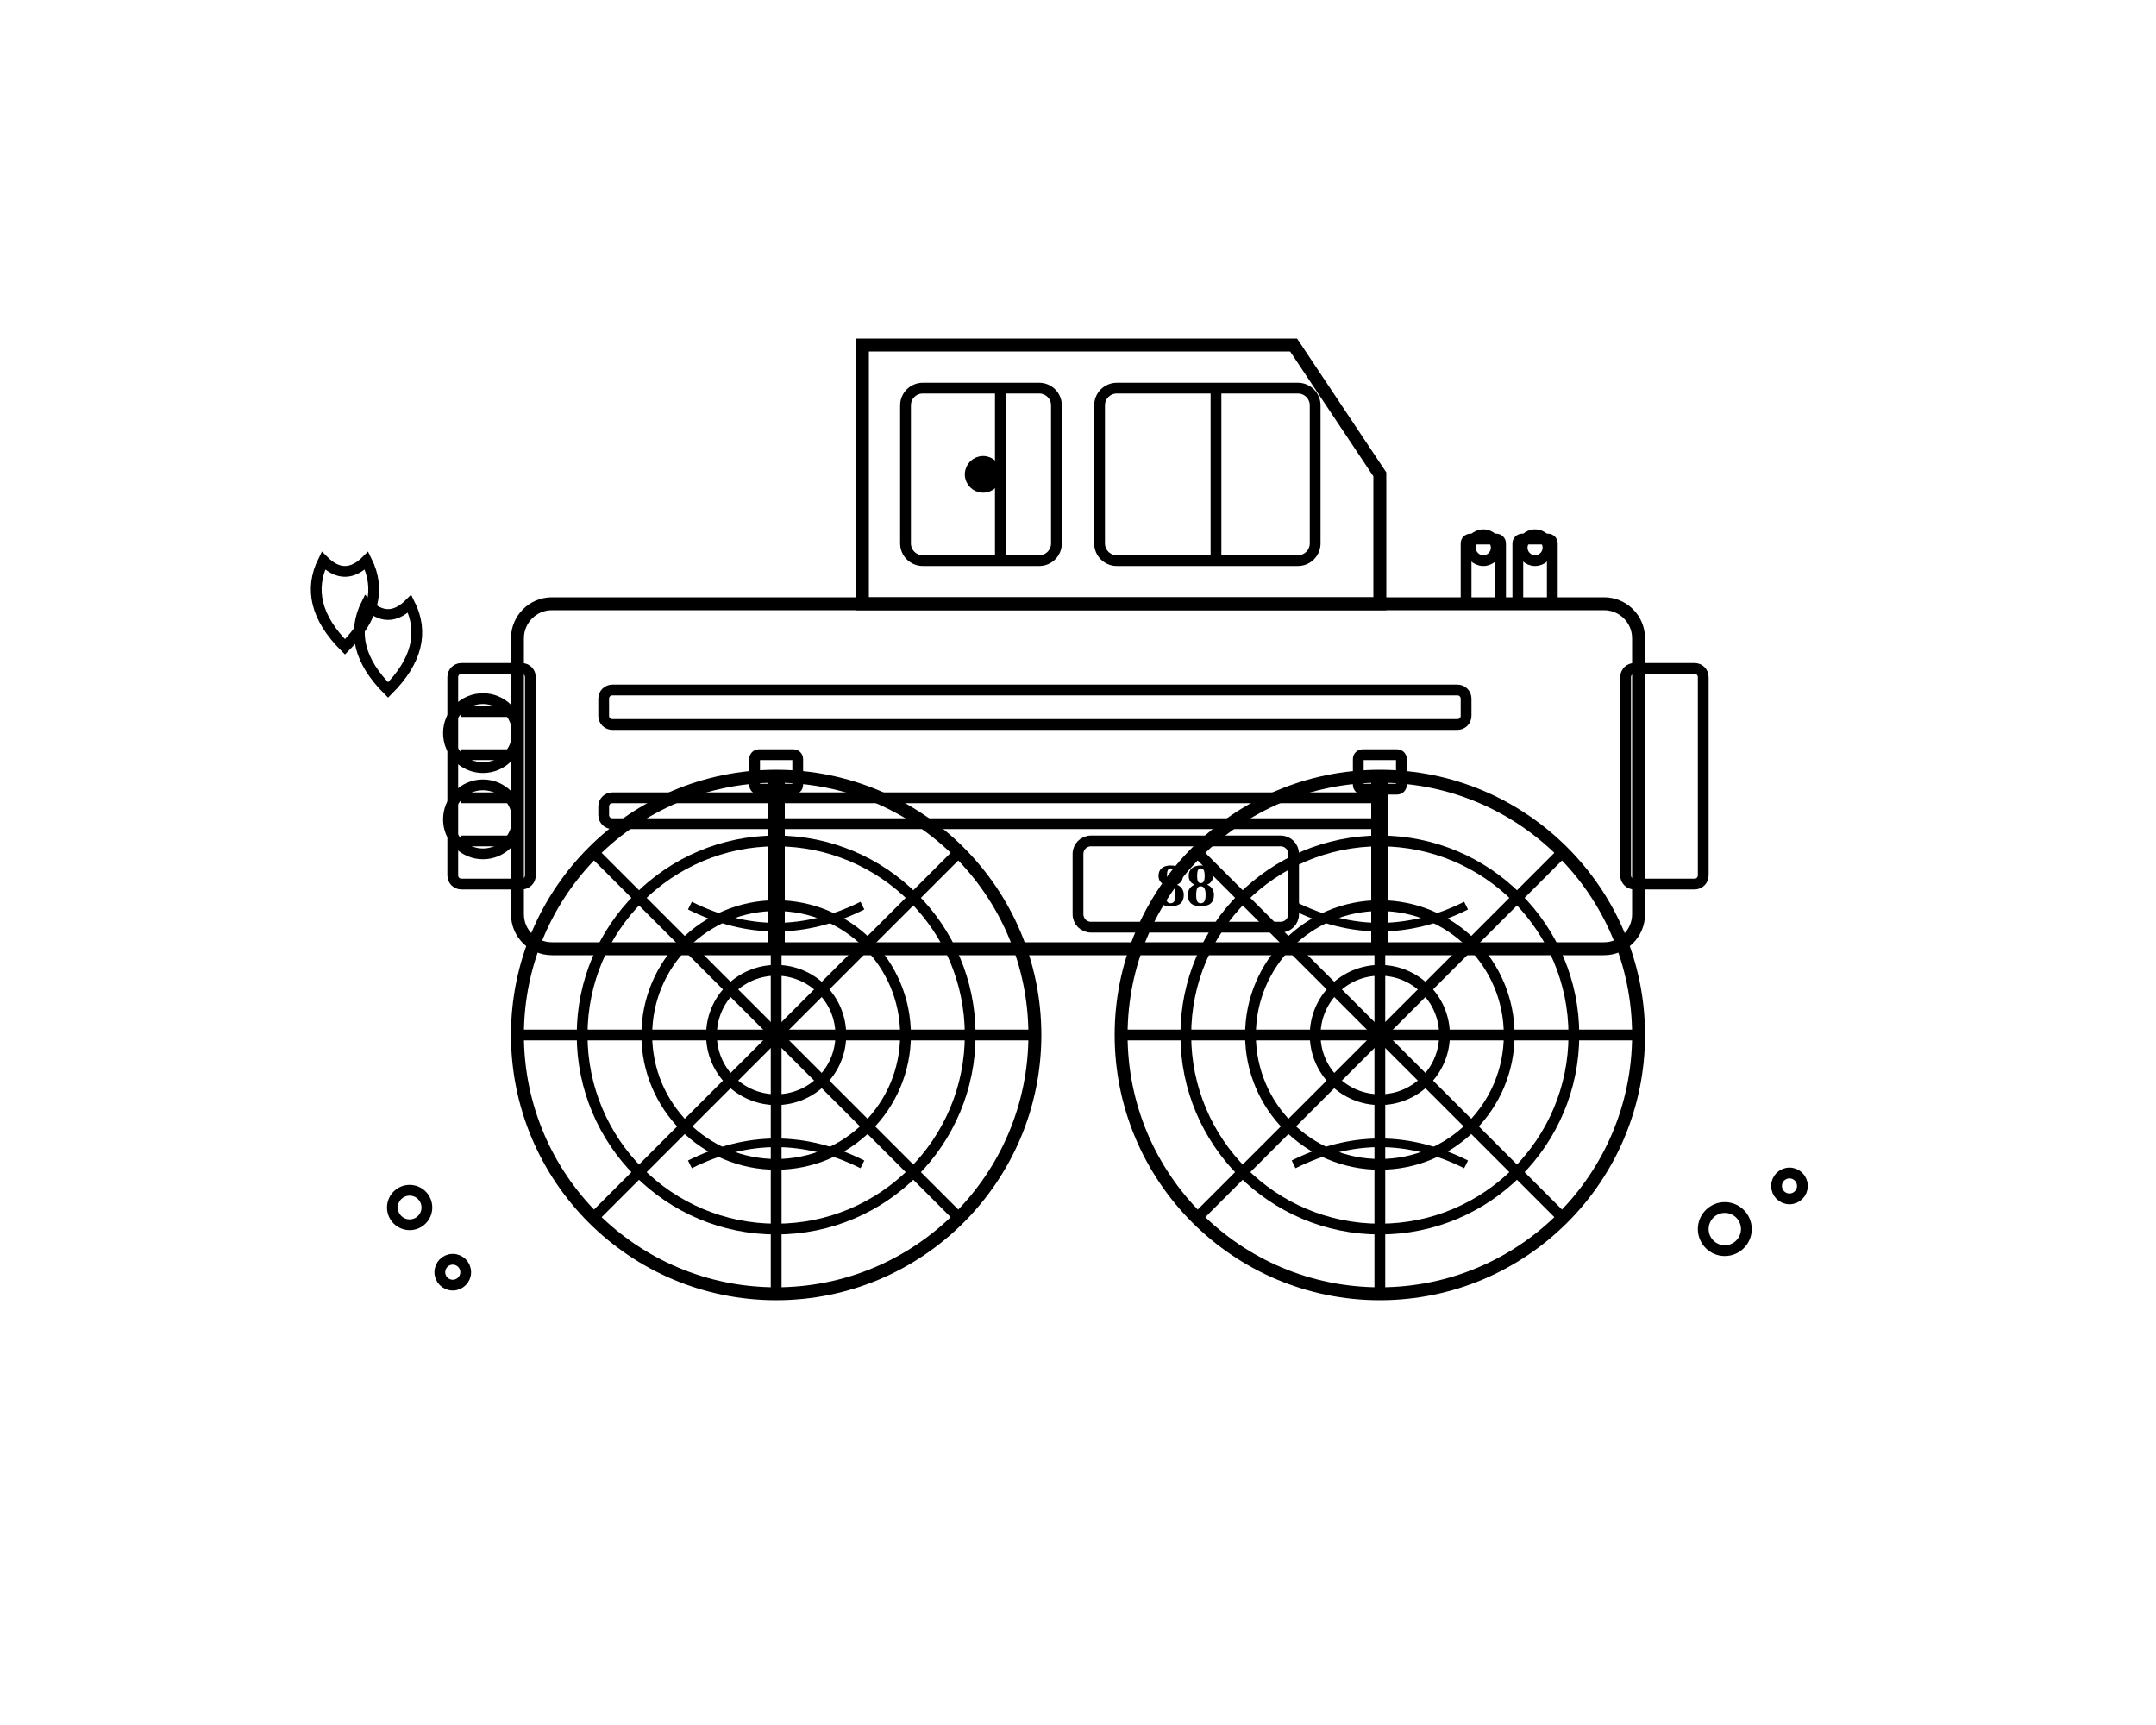
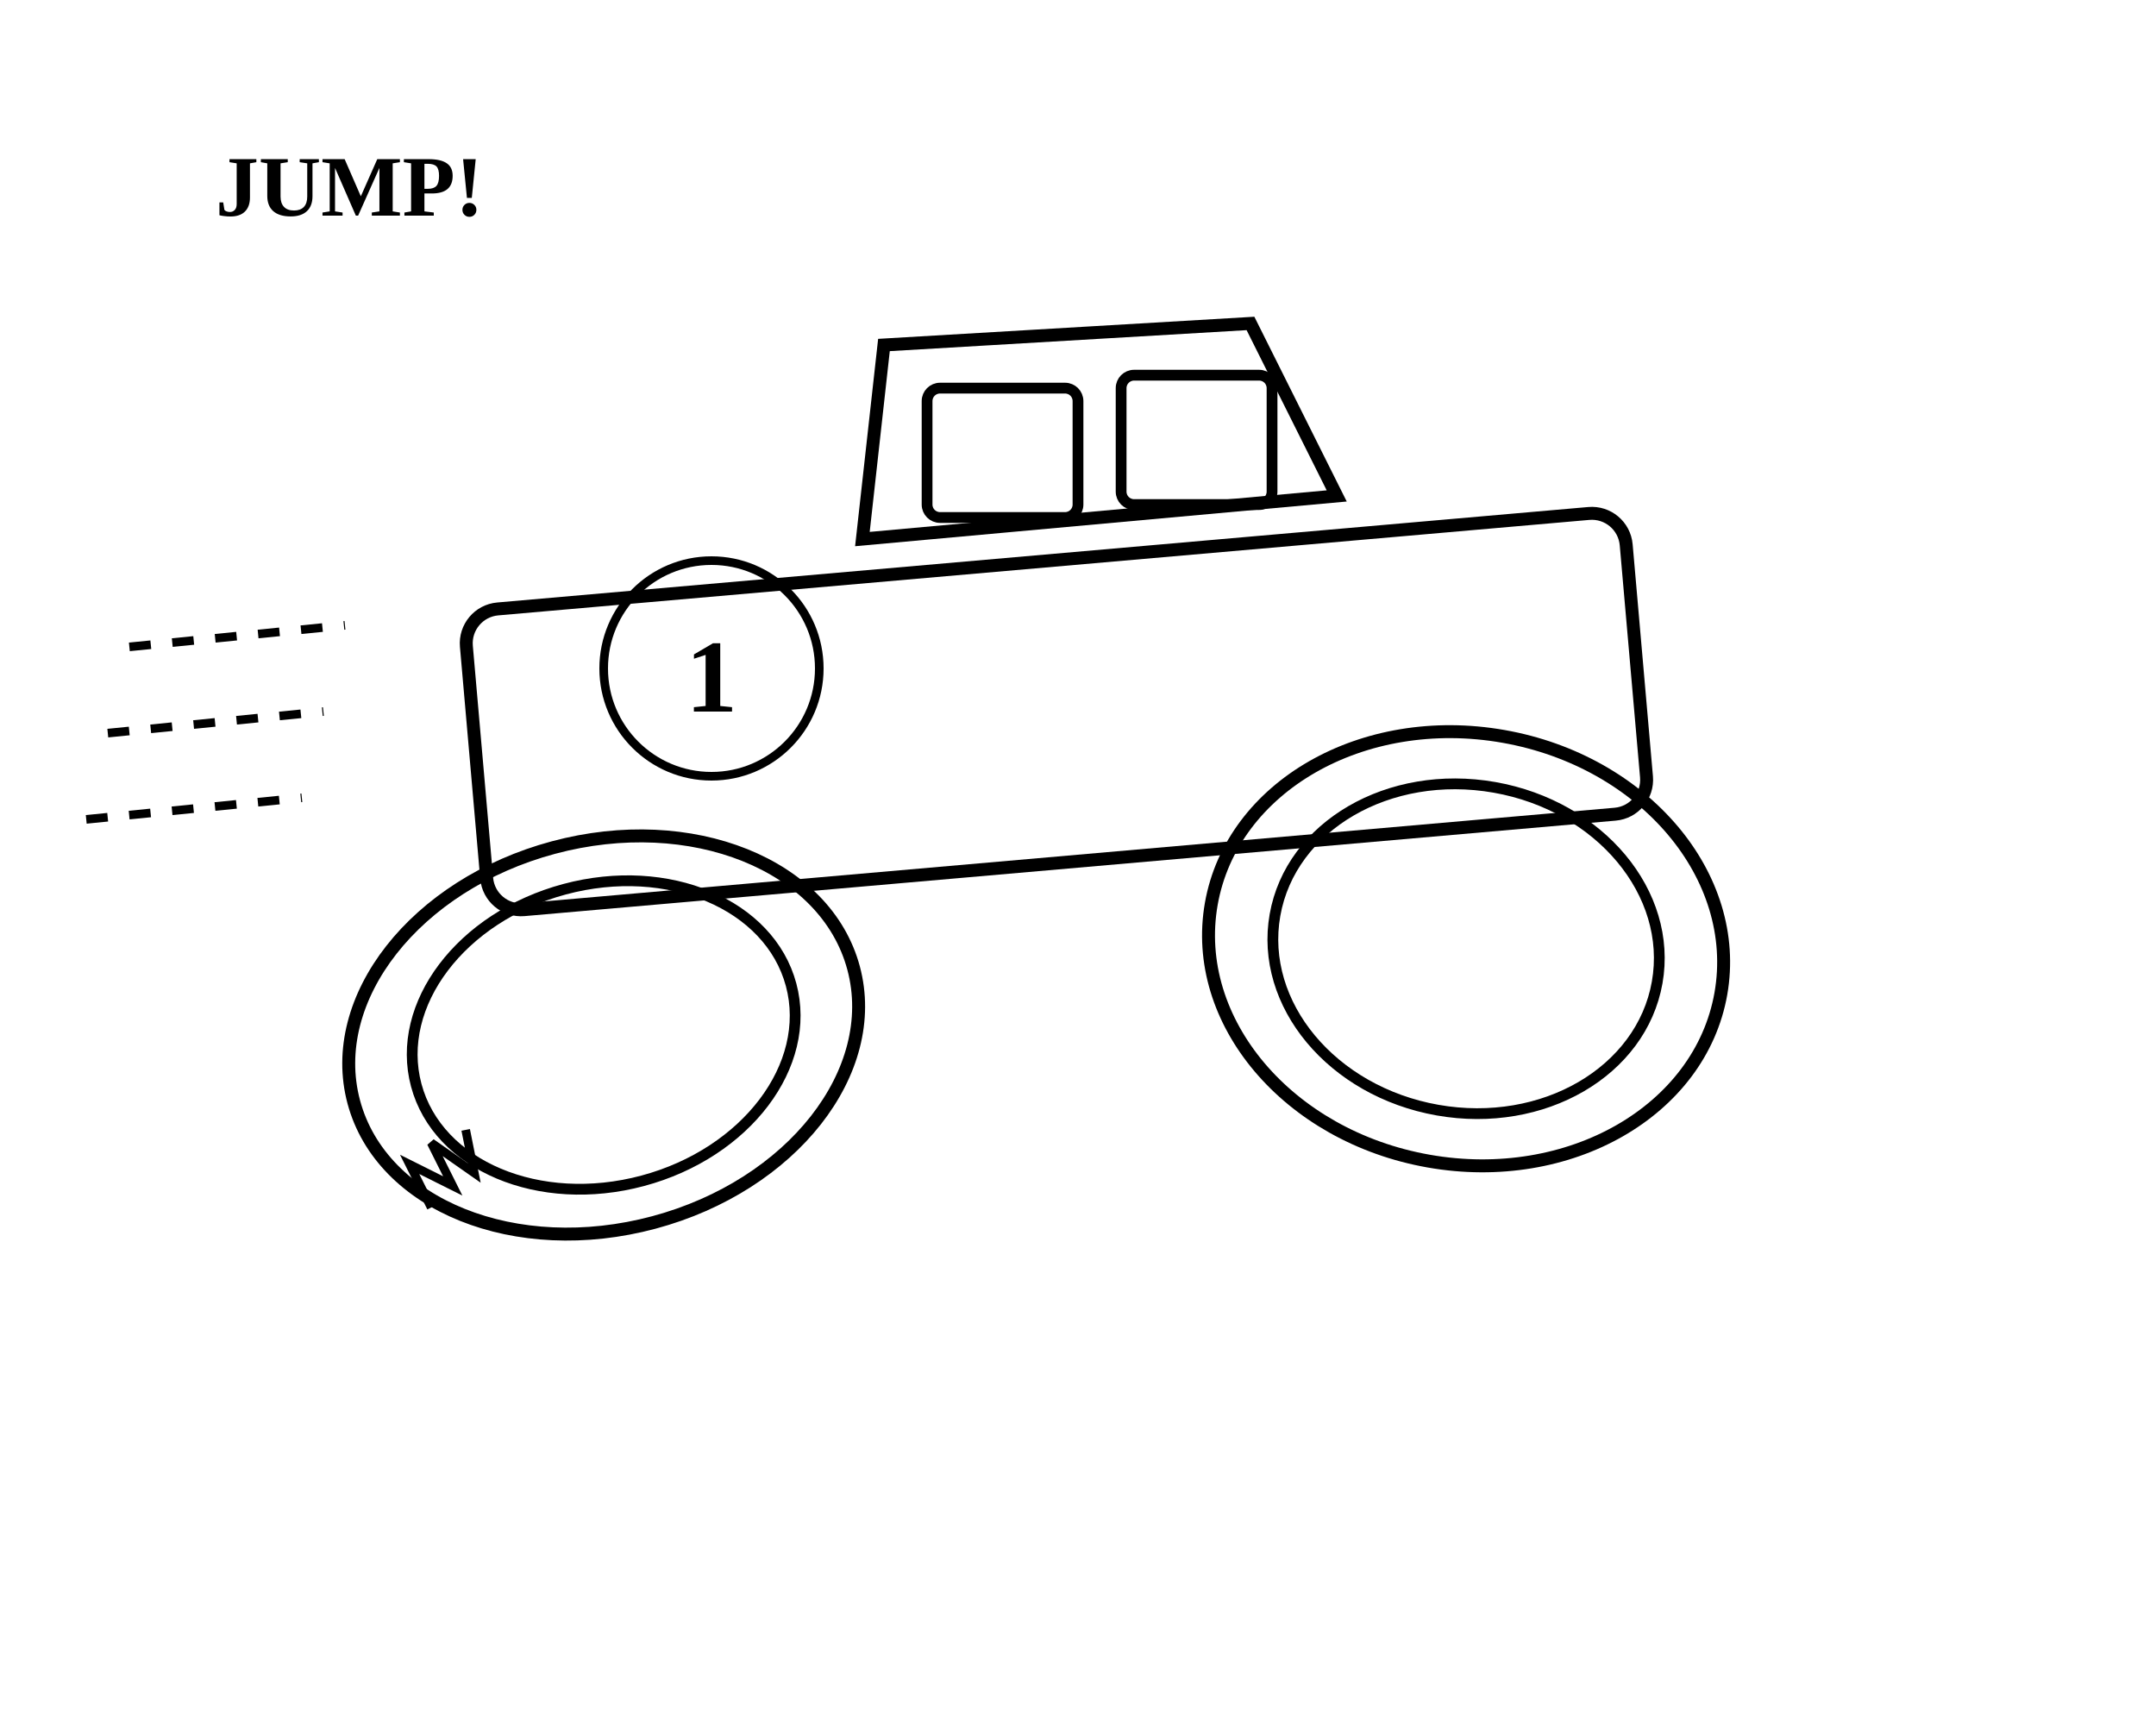
<svg xmlns="http://www.w3.org/2000/svg" viewBox="0 0 500 400" fill="none" stroke="black" stroke-width="2.5">
-   <path d="M 80 150 Q 70 140, 75 130 Q 80 135, 85 130 Q 90 140, 80 150 Z" fill="none" />
-   <path d="M 90 160 Q 80 150, 85 140 Q 90 145, 95 140 Q 100 150, 90 160 Z" fill="none" />
-   <rect x="120" y="140" width="260" height="80" rx="8" stroke-width="3" />
-   <polygon points="200,140 200,80 300,80 320,110 320,140" stroke-width="3" />
-   <rect x="210" y="90" width="35" height="40" rx="4" />
-   <rect x="255" y="90" width="50" height="40" rx="4" />
-   <line x1="232" y1="90" x2="232" y2="130" />
-   <line x1="282" y1="90" x2="282" y2="130" />
-   <circle cx="228" cy="110" r="3" fill="black" />
-   <rect x="105" y="155" width="18" height="50" rx="2" />
-   <line x1="107" y1="165" x2="121" y2="165" />
-   <line x1="107" y1="175" x2="121" y2="175" />
-   <line x1="107" y1="185" x2="121" y2="185" />
-   <line x1="107" y1="195" x2="121" y2="195" />
-   <rect x="377" y="155" width="18" height="50" rx="2" />
-   <rect x="340" y="125" width="8" height="15" rx="1" />
-   <rect x="352" y="125" width="8" height="15" rx="1" />
-   <circle cx="344" cy="127" r="3" />
-   <circle cx="356" cy="127" r="3" />
-   <circle cx="112" cy="170" r="8" />
-   <circle cx="112" cy="190" r="8" />
-   <rect x="140" y="160" width="200" height="8" rx="2" />
-   <rect x="140" y="185" width="180" height="6" rx="2" />
-   <rect x="250" y="195" width="50" height="20" rx="3" />
-   <text x="275" y="210" text-anchor="middle" font-size="14" font-weight="bold" fill="black" stroke="none">88</text>
-   <g id="wheel">
-     <circle cx="180" cy="240" r="60" stroke-width="3" />
-     <circle cx="180" cy="240" r="45" />
-     <circle cx="180" cy="240" r="30" />
-     <circle cx="180" cy="240" r="15" />
-     <line x1="180" y1="180" x2="180" y2="300" />
-     <line x1="120" y1="240" x2="240" y2="240" />
-     <line x1="138" y1="198" x2="222" y2="282" />
-     <line x1="222" y1="198" x2="138" y2="282" />
-     <path d="M 160 210 Q 180 220, 200 210" stroke-width="2" />
-     <path d="M 160 270 Q 180 260, 200 270" stroke-width="2" />
-   </g>
-   <g id="wheel2">
-     <circle cx="320" cy="240" r="60" stroke-width="3" />
-     <circle cx="320" cy="240" r="45" />
-     <circle cx="320" cy="240" r="30" />
-     <circle cx="320" cy="240" r="15" />
-     <line x1="320" y1="180" x2="320" y2="300" />
-     <line x1="260" y1="240" x2="380" y2="240" />
-     <line x1="278" y1="198" x2="362" y2="282" />
-     <line x1="362" y1="198" x2="278" y2="282" />
-     <path d="M 300 210 Q 320 220, 340 210" stroke-width="2" />
-     <path d="M 300 270 Q 320 260, 340 270" stroke-width="2" />
-   </g>
-   <line x1="180" y1="220" x2="180" y2="180" stroke-width="4" />
-   <line x1="320" y1="220" x2="320" y2="180" stroke-width="4" />
-   <rect x="175" y="175" width="10" height="8" rx="1" />
-   <rect x="315" y="175" width="10" height="8" rx="1" />
-   <circle cx="95" cy="280" r="4" />
-   <circle cx="105" cy="295" r="3" />
-   <circle cx="400" cy="285" r="5" />
-   <circle cx="415" cy="275" r="3" />
+   <text x="50" y="50" font-size="20" font-weight="bold" fill="black" stroke="none">JUMP!</text>
+   <ellipse cx="140" cy="240" rx="60" ry="45" stroke-width="3" transform="rotate(-15 140 240)" />
+   <ellipse cx="140" cy="240" rx="45" ry="35" transform="rotate(-15 140 240)" />
+   <ellipse cx="340" cy="220" rx="60" ry="50" stroke-width="3" transform="rotate(10 340 220)" />
+   <ellipse cx="340" cy="220" rx="45" ry="38" transform="rotate(10 340 220)" />
+   <rect x="110" y="130" width="270" height="70" rx="8" stroke-width="3" transform="rotate(-5 245 165)" />
+   <polygon points="200,125 205,80 290,75 310,115" stroke-width="3" />
+   <rect x="215" y="90" width="35" height="30" rx="3" />
+   <rect x="260" y="87" width="35" height="30" rx="3" />
+   <line x1="30" y1="150" x2="80" y2="145" stroke-width="2" stroke-dasharray="5,5" />
+   <line x1="25" y1="170" x2="75" y2="165" stroke-width="2" stroke-dasharray="5,5" />
+   <line x1="20" y1="190" x2="70" y2="185" stroke-width="2" stroke-dasharray="5,5" />
+   <path d="M 100 280 L 95 270 L 105 275 L 100 265 L 110 272 L 108 262" stroke-width="2" />
+   <circle cx="165" cy="155" r="25" stroke-width="2" />
+   <text x="165" y="165" text-anchor="middle" font-size="24" font-weight="bold" fill="black" stroke="none">1</text>
</svg>
